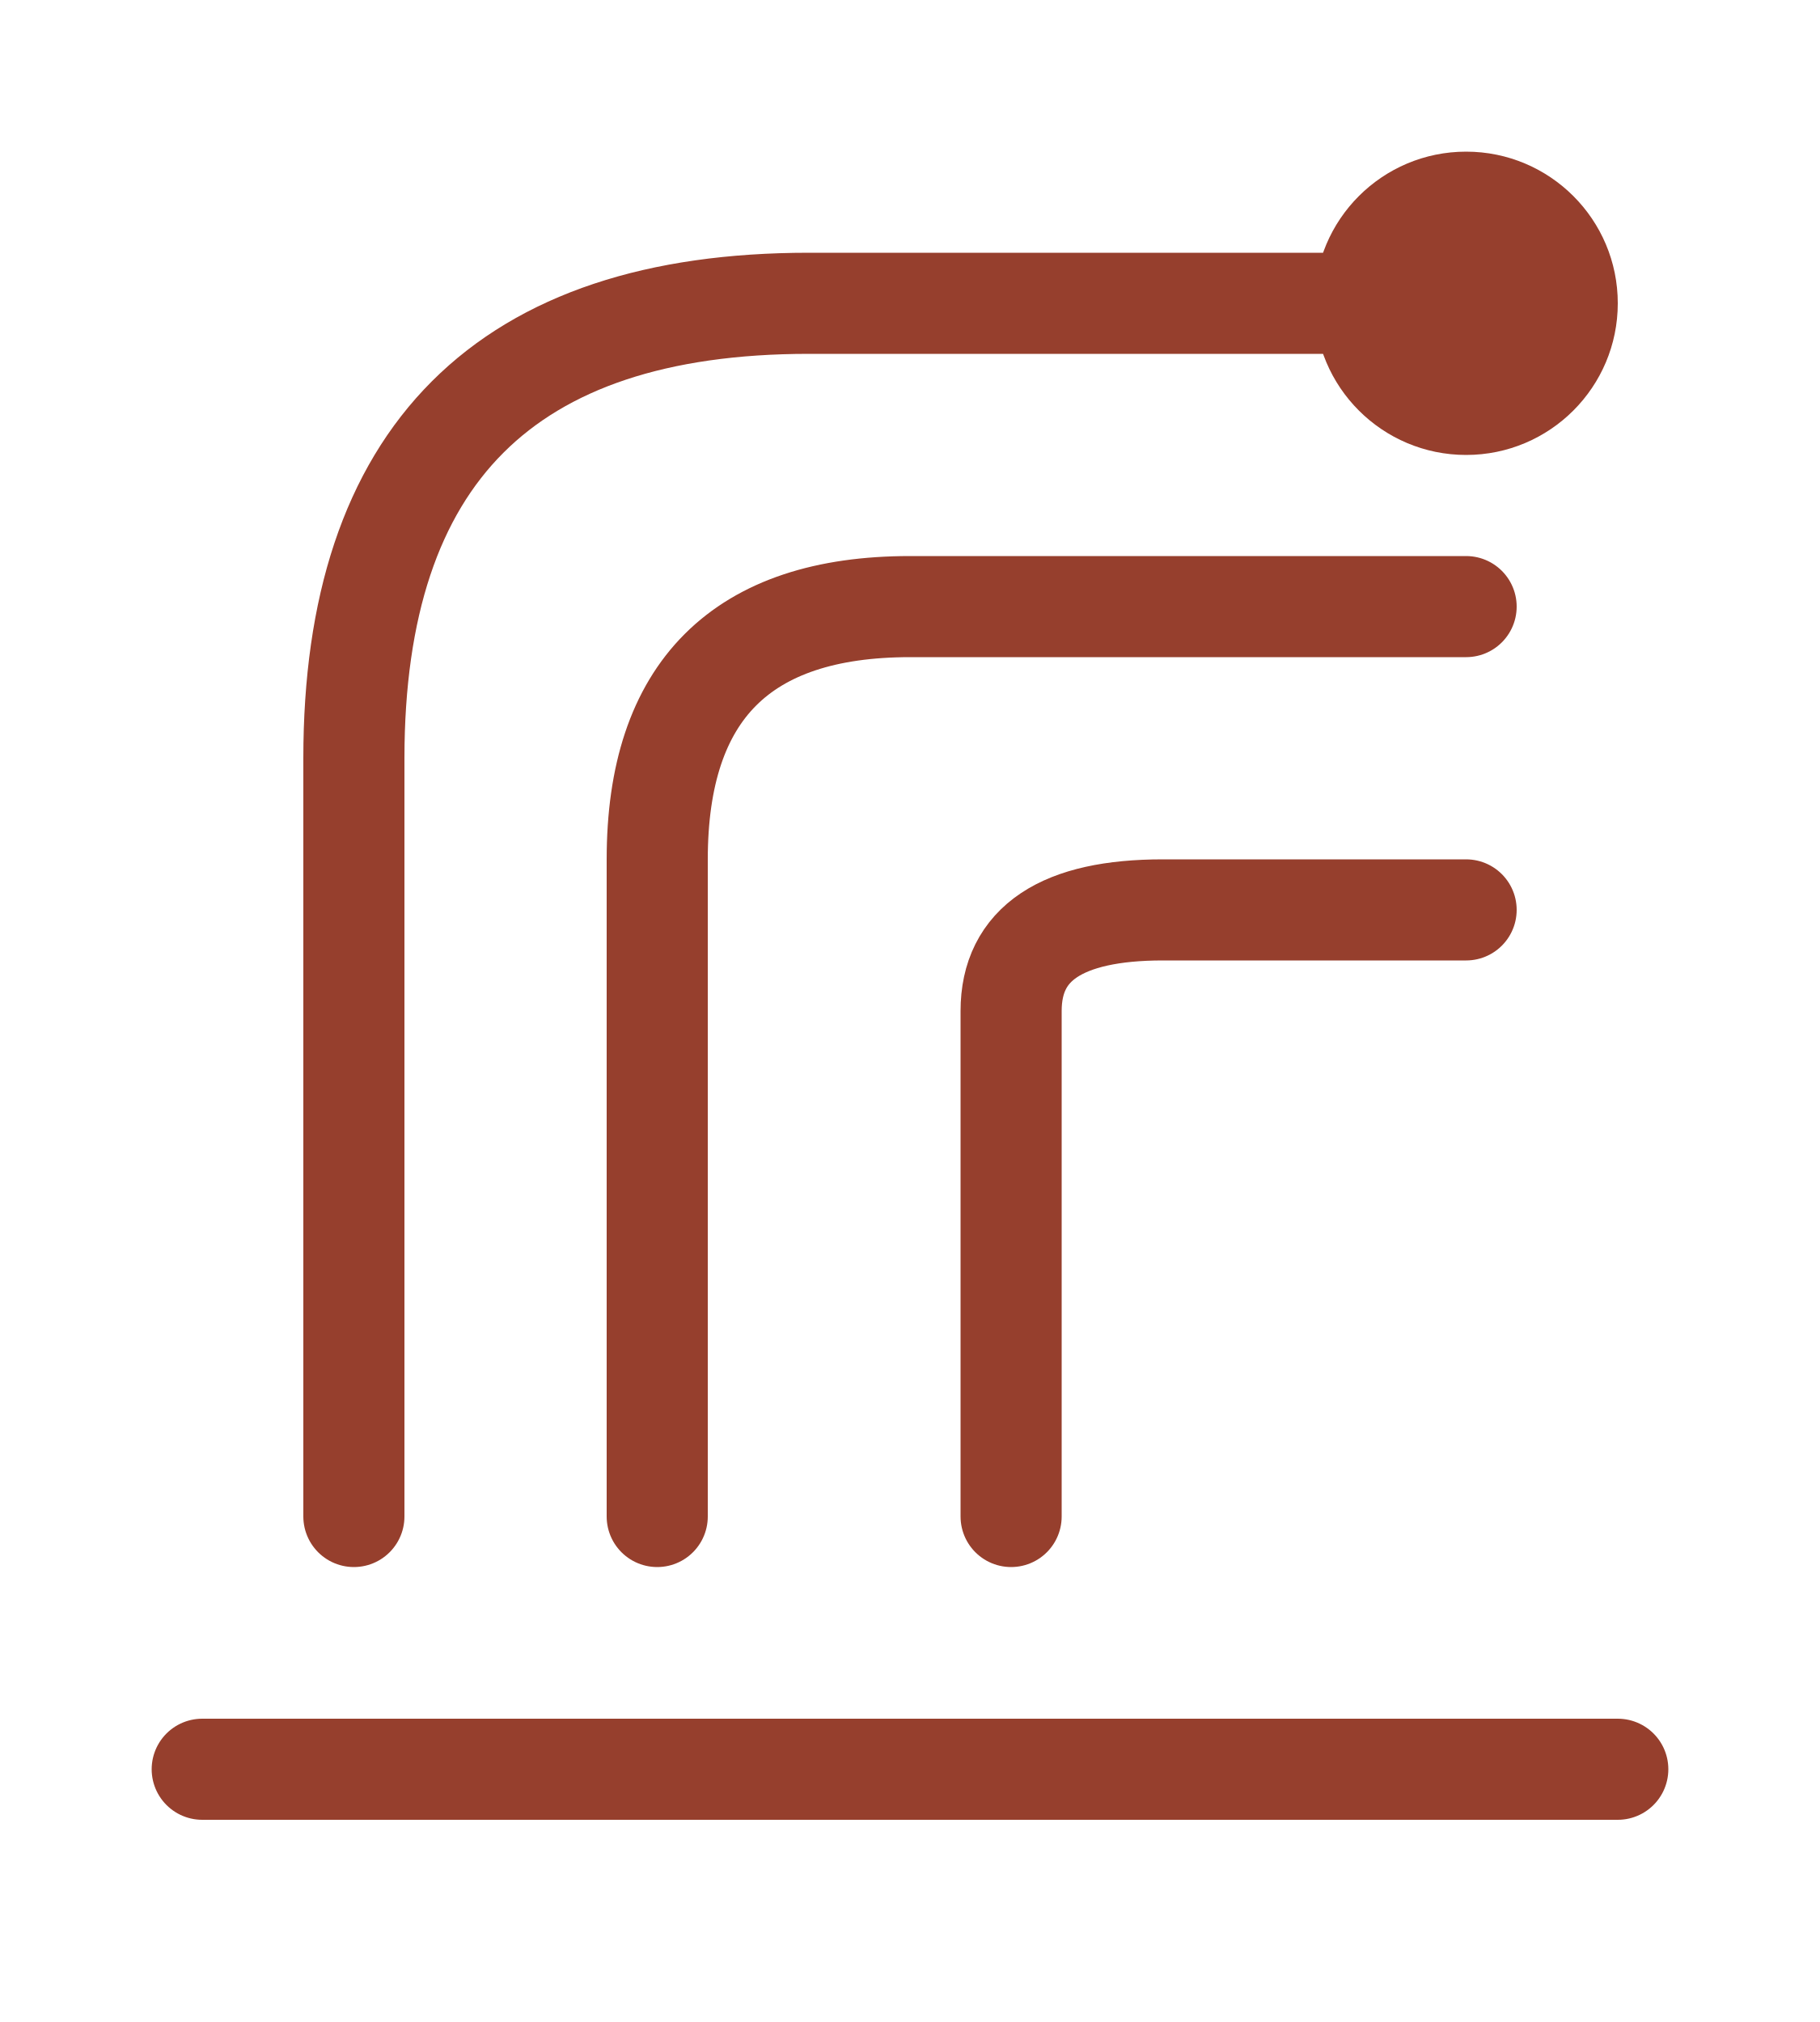
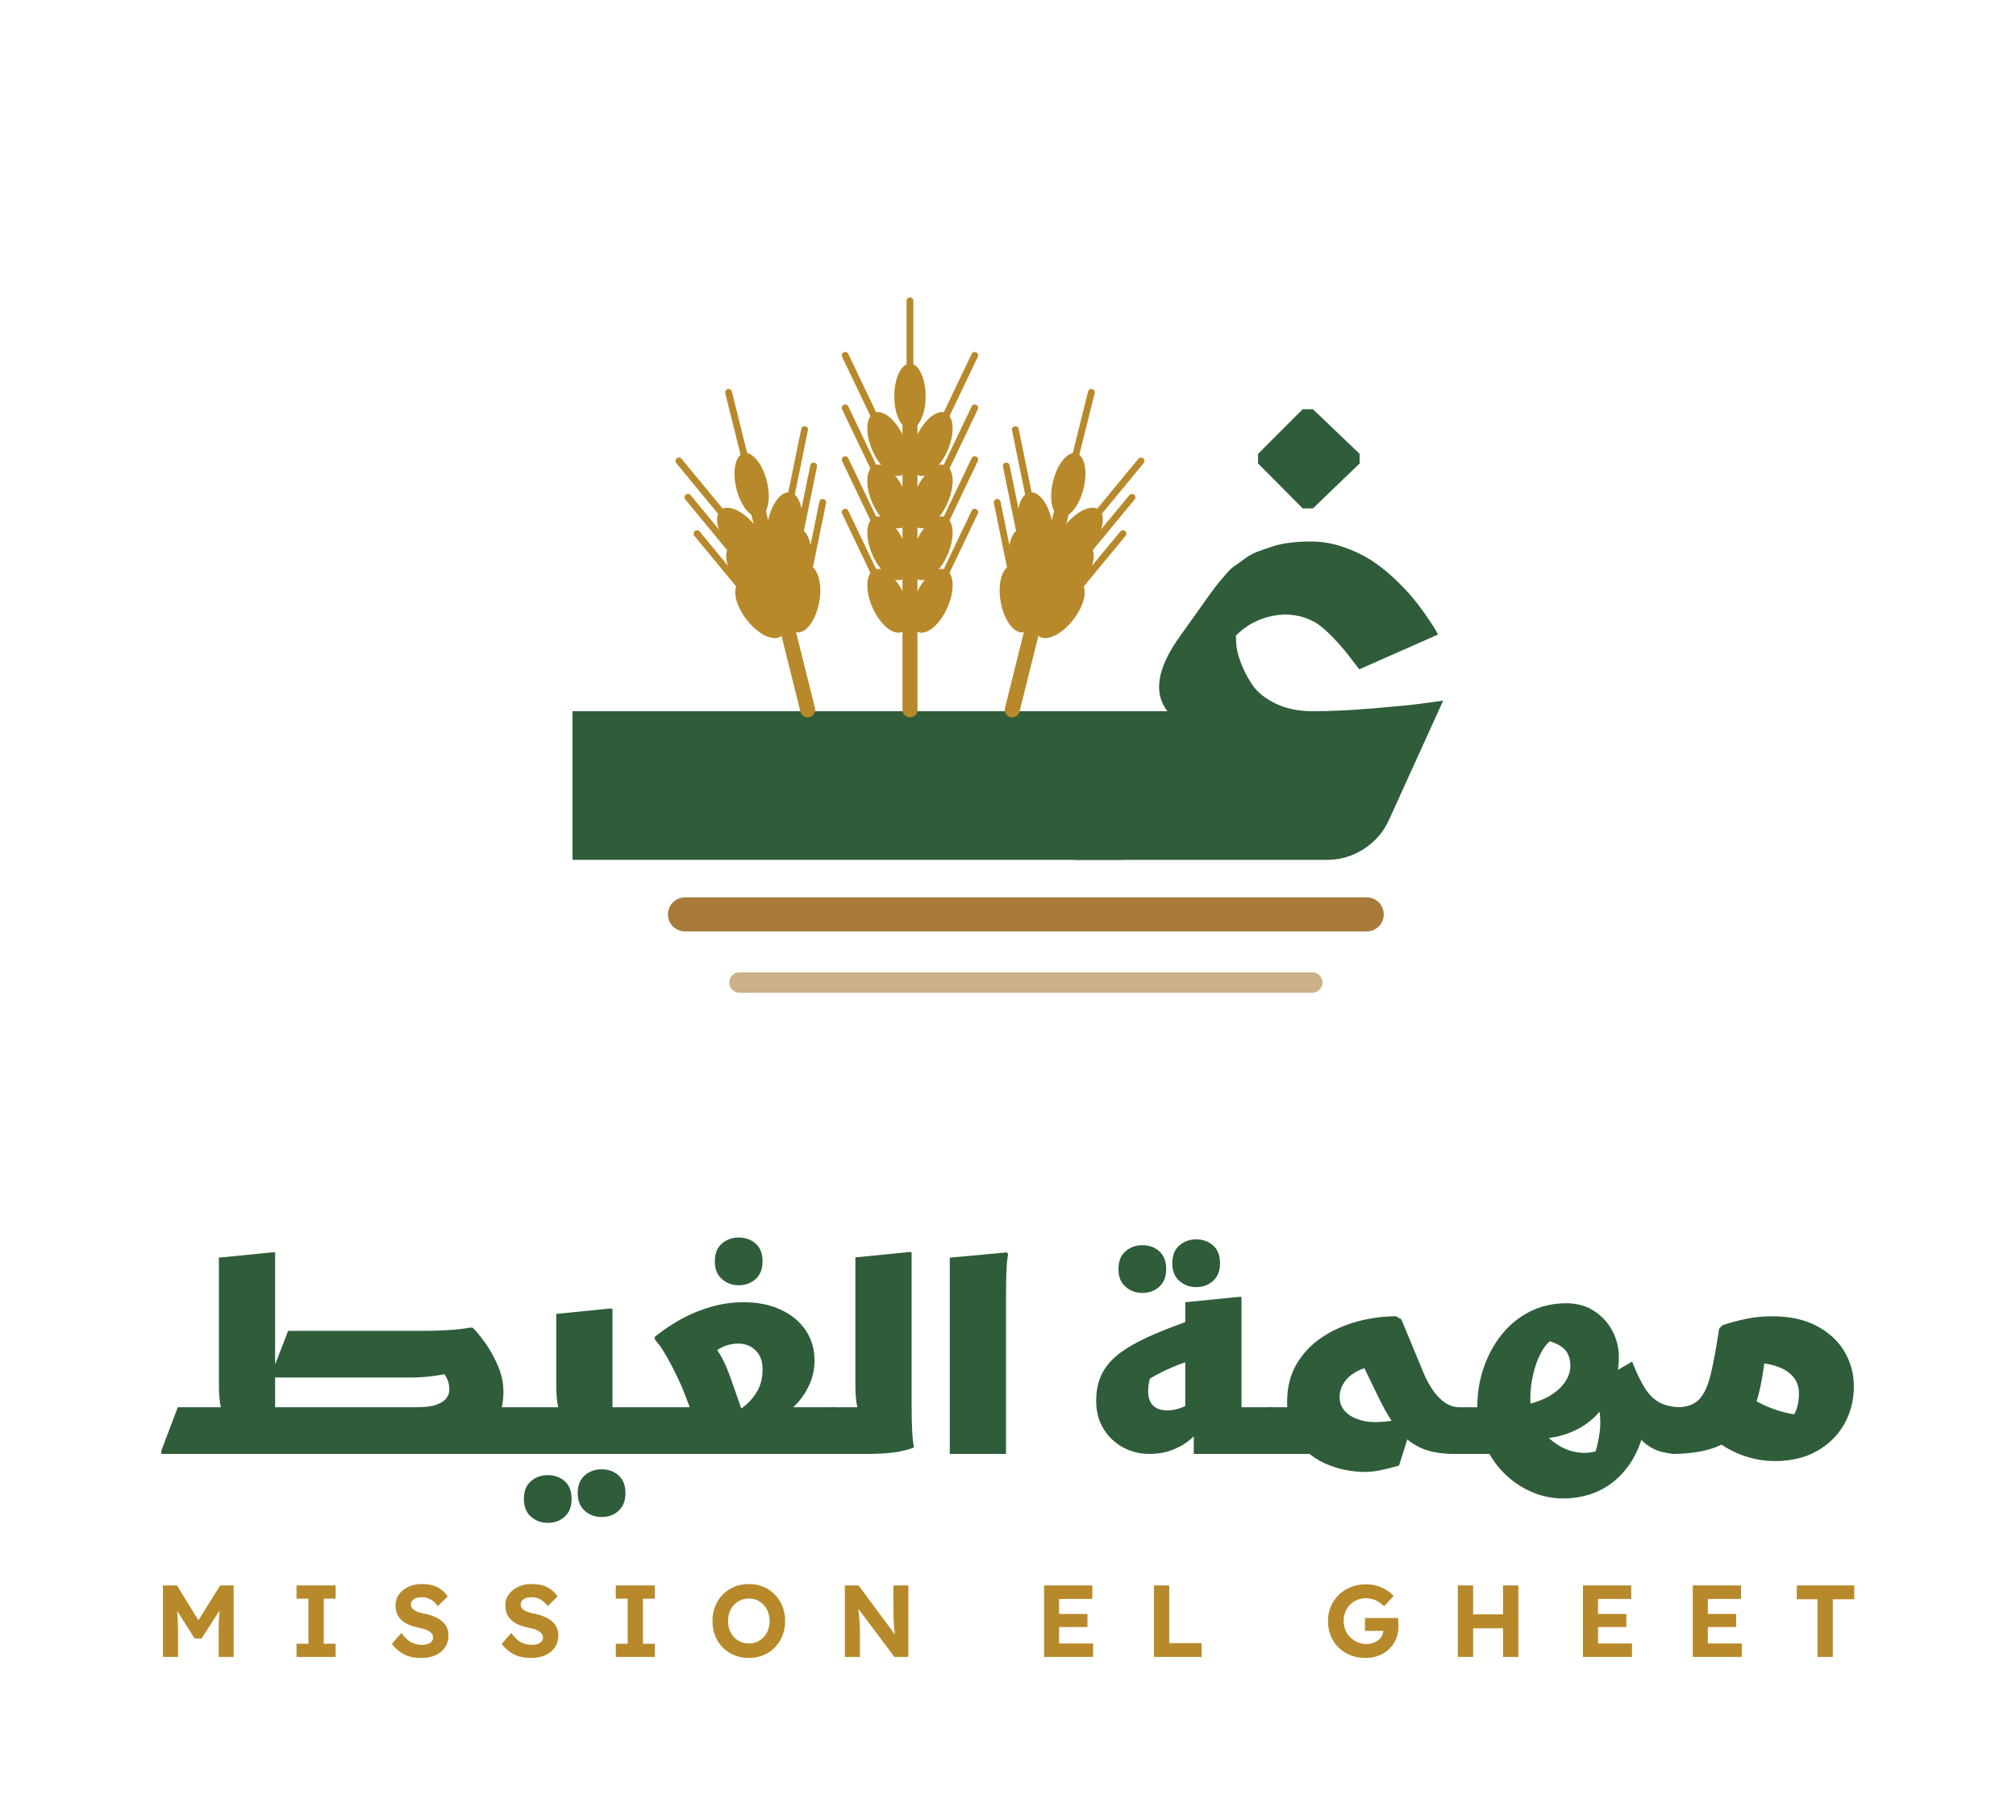
- <svg xmlns="http://www.w3.org/2000/svg" viewBox="0 0 36 40" width="360" height="400" fill="none" stroke="#963F2D" stroke-width="2" stroke-linecap="round" stroke-linejoin="round">
-   <path d="M4 35h28M7 30V15q0-9 9-9h13M13 30V17q0-5 5-5h11M20 30V20q0-2 3-2h6" />
-   <circle cx="29" cy="6" r="3" fill="#963F2D" stroke="none" />
+ <svg xmlns="http://www.w3.org/2000/svg" viewBox="0 0 750 677" width="750" height="677" role="img" aria-label="مهمة الغيط — Mission El Gheet">
+   <g transform="translate(195.00 60) scale(3)">
+     <g transform="translate(60 60) scale(0.8454) translate(-57.38 -60.50)">
+       <path transform="translate(-3.00 92.00)" d="M -3.5 0 L 77.199 0 L 77.199 -21.801 L -3.5 -21.801 Z M -3.5 0 " fill="#2F5D3A" />
+       <path transform="translate(70.66 92.00)" d="M 29.949 -51.551 L 31.449 -51.551 L 38.301 -58.148 L 38.301 -59.551 L 31.449 -66.102 L 29.949 -66.102 L 23.398 -59.551 L 23.398 -58.148 Z M 33.551 0 C 35.484 0 37.273 -0.535 38.926 -1.602 C 40.574 -2.668 41.801 -4.082 42.602 -5.852 L 50.551 -23.352 C 49.785 -23.25 48.742 -23.109 47.426 -22.926 C 46.109 -22.742 43.758 -22.508 40.375 -22.227 C 36.992 -21.941 34.016 -21.801 31.449 -21.801 C 29.316 -21.801 27.477 -22.184 25.926 -22.949 C 24.375 -23.715 23.242 -24.641 22.523 -25.727 C 21.809 -26.809 21.25 -27.891 20.852 -28.977 C 20.449 -30.059 20.234 -30.984 20.199 -31.75 L 20.148 -32.898 C 21.715 -34.465 23.574 -35.441 25.727 -35.824 C 27.875 -36.207 29.883 -35.883 31.75 -34.852 C 32.551 -34.383 33.492 -33.574 34.574 -32.426 C 35.66 -31.273 36.535 -30.234 37.199 -29.301 L 38.25 -27.949 L 49.801 -33.051 C 49.699 -33.25 49.559 -33.508 49.375 -33.824 C 49.191 -34.141 48.773 -34.773 48.125 -35.727 C 47.477 -36.676 46.793 -37.582 46.074 -38.449 C 45.359 -39.316 44.441 -40.273 43.324 -41.324 C 42.207 -42.375 41.059 -43.273 39.875 -44.023 C 38.691 -44.773 37.332 -45.41 35.801 -45.926 C 34.266 -46.441 32.715 -46.699 31.148 -46.699 C 30.082 -46.699 29.066 -46.641 28.102 -46.523 C 27.133 -46.41 26.25 -46.215 25.449 -45.949 C 24.648 -45.684 23.934 -45.434 23.301 -45.199 C 22.668 -44.965 22.051 -44.625 21.449 -44.176 C 20.852 -43.727 20.359 -43.375 19.977 -43.125 C 19.59 -42.875 19.176 -42.484 18.727 -41.949 C 18.273 -41.418 17.965 -41.059 17.801 -40.875 C 17.633 -40.691 17.367 -40.352 17 -39.852 C 16.633 -39.352 16.434 -39.082 16.398 -39.051 L 11.949 -32.801 C 8.617 -28.168 8 -24.5 10.102 -21.801 L -3.5 -21.801 L -3.5 0 Z M 33.551 0 " fill="#2F5D3A" />
+       <g fill="#B8892A">
+         <g transform="rotate(-14 28 70)">
+           <path d="M28 70 V36" stroke="#B8892A" stroke-width="2.2" stroke-linecap="round" />
+           <ellipse cx="24.8" cy="54.0" rx="2.5" ry="5" transform="rotate(-24 24.8 54.0)" />
+           <path d="M22.8 50.0 L18.5 41.0" stroke="#B8892A" stroke-width="1" stroke-linecap="round" />
+           <ellipse cx="31.2" cy="54.0" rx="2.5" ry="5" transform="rotate(24 31.2 54.0)" />
+           <path d="M33.2 50.0 L37.5 41.0" stroke="#B8892A" stroke-width="1" stroke-linecap="round" />
+           <ellipse cx="24.8" cy="48.5" rx="2.5" ry="5" transform="rotate(-24 24.8 48.5)" />
+           <path d="M22.8 44.5 L18.5 35.5" stroke="#B8892A" stroke-width="1" stroke-linecap="round" />
+           <ellipse cx="31.2" cy="48.5" rx="2.5" ry="5" transform="rotate(24 31.2 48.5)" />
+           <path d="M33.2 44.5 L37.5 35.5" stroke="#B8892A" stroke-width="1" stroke-linecap="round" />
+           <ellipse cx="24.8" cy="43.0" rx="2.5" ry="5" transform="rotate(-24 24.8 43.0)" />
+           <path d="M22.8 39.0 L18.5 30.0" stroke="#B8892A" stroke-width="1" stroke-linecap="round" />
+           <ellipse cx="31.2" cy="43.0" rx="2.5" ry="5" transform="rotate(24 31.2 43.0)" />
+           <path d="M33.2 39.0 L37.5 30.0" stroke="#B8892A" stroke-width="1" stroke-linecap="round" />
+           <ellipse cx="28" cy="36" rx="2.3" ry="4.8" />
+           <path d="M28 32 V22" stroke="#B8892A" stroke-width="1" stroke-linecap="round" />
+         </g>
+         <g transform="rotate(0 43 70)">
+           <path d="M43 70 V24" stroke="#B8892A" stroke-width="2.2" stroke-linecap="round" />
+           <ellipse cx="39.8" cy="54.0" rx="2.5" ry="5" transform="rotate(-24 39.8 54.0)" />
+           <path d="M37.8 50.0 L33.5 41.0" stroke="#B8892A" stroke-width="1" stroke-linecap="round" />
+           <ellipse cx="46.2" cy="54.0" rx="2.5" ry="5" transform="rotate(24 46.2 54.0)" />
+           <path d="M48.2 50.0 L52.5 41.0" stroke="#B8892A" stroke-width="1" stroke-linecap="round" />
+           <ellipse cx="39.8" cy="46.3" rx="2.5" ry="5" transform="rotate(-24 39.8 46.3)" />
+           <path d="M37.8 42.3 L33.5 33.3" stroke="#B8892A" stroke-width="1" stroke-linecap="round" />
+           <ellipse cx="46.2" cy="46.3" rx="2.5" ry="5" transform="rotate(24 46.2 46.3)" />
+           <path d="M48.2 42.3 L52.5 33.3" stroke="#B8892A" stroke-width="1" stroke-linecap="round" />
+           <ellipse cx="39.8" cy="38.7" rx="2.5" ry="5" transform="rotate(-24 39.8 38.7)" />
+           <path d="M37.8 34.7 L33.5 25.7" stroke="#B8892A" stroke-width="1" stroke-linecap="round" />
+           <ellipse cx="46.2" cy="38.7" rx="2.5" ry="5" transform="rotate(24 46.2 38.7)" />
+           <path d="M48.2 34.7 L52.5 25.7" stroke="#B8892A" stroke-width="1" stroke-linecap="round" />
+           <ellipse cx="39.8" cy="31.0" rx="2.5" ry="5" transform="rotate(-24 39.8 31.0)" />
+           <path d="M37.8 27.0 L33.5 18.0" stroke="#B8892A" stroke-width="1" stroke-linecap="round" />
+           <ellipse cx="46.2" cy="31.0" rx="2.5" ry="5" transform="rotate(24 46.2 31.0)" />
+           <path d="M48.2 27.0 L52.5 18.0" stroke="#B8892A" stroke-width="1" stroke-linecap="round" />
+           <ellipse cx="43" cy="24" rx="2.3" ry="4.8" />
+           <path d="M43 20 V10" stroke="#B8892A" stroke-width="1" stroke-linecap="round" />
+         </g>
+         <g transform="rotate(14 58 70)">
+           <path d="M58 70 V36" stroke="#B8892A" stroke-width="2.2" stroke-linecap="round" />
+           <ellipse cx="54.8" cy="54.0" rx="2.5" ry="5" transform="rotate(-24 54.8 54.0)" />
+           <path d="M52.8 50.0 L48.5 41.0" stroke="#B8892A" stroke-width="1" stroke-linecap="round" />
+           <ellipse cx="61.2" cy="54.0" rx="2.5" ry="5" transform="rotate(24 61.2 54.0)" />
+           <path d="M63.2 50.0 L67.5 41.0" stroke="#B8892A" stroke-width="1" stroke-linecap="round" />
+           <ellipse cx="54.8" cy="48.5" rx="2.5" ry="5" transform="rotate(-24 54.8 48.5)" />
+           <path d="M52.8 44.5 L48.5 35.5" stroke="#B8892A" stroke-width="1" stroke-linecap="round" />
+           <ellipse cx="61.2" cy="48.5" rx="2.5" ry="5" transform="rotate(24 61.2 48.5)" />
+           <path d="M63.2 44.5 L67.5 35.5" stroke="#B8892A" stroke-width="1" stroke-linecap="round" />
+           <ellipse cx="54.8" cy="43.0" rx="2.5" ry="5" transform="rotate(-24 54.8 43.0)" />
+           <path d="M52.8 39.0 L48.5 30.0" stroke="#B8892A" stroke-width="1" stroke-linecap="round" />
+           <ellipse cx="61.2" cy="43.0" rx="2.5" ry="5" transform="rotate(24 61.2 43.0)" />
+           <path d="M63.2 39.0 L67.5 30.0" stroke="#B8892A" stroke-width="1" stroke-linecap="round" />
+           <ellipse cx="58" cy="36" rx="2.3" ry="4.8" />
+           <path d="M58 32 V22" stroke="#B8892A" stroke-width="1" stroke-linecap="round" />
+         </g>
+       </g>
+       <path d="M10 100 H110" stroke="#A87B3A" stroke-width="5" stroke-linecap="round" fill="none" />
+       <path d="M18 110 H102" stroke="#A87B3A" stroke-width="3" stroke-linecap="round" fill="none" opacity=".6" />
+     </g>
+   </g>
+   <g transform="translate(375.00 460) scale(0.4933)">
+     <path transform="translate(-638.50 164.00)" d="M 193.199 0 L 193.199 -35.199 L 277.801 -35.199 L 277.801 -4 L 273.801 0 Z M 82 -35.199 L 192.398 -35.199 C 199.066 -35.199 204.168 -35.867 207.699 -37.199 C 211.234 -38.535 213.699 -40.199 215.102 -42.199 C 216.5 -44.199 217.199 -46.266 217.199 -48.398 C 217.199 -51.867 216.5 -54.867 215.102 -57.398 C 213.699 -59.934 212.465 -61.867 211.398 -63.199 L 228 -63.199 C 221.734 -61.734 216.332 -60.602 211.801 -59.801 C 207.266 -59 203.168 -58.434 199.5 -58.102 C 195.832 -57.766 192.133 -57.602 188.398 -57.602 L 82 -57.602 L 95.602 -92.801 L 197.199 -92.801 C 204 -92.801 210.566 -93 216.898 -93.398 C 223.234 -93.801 228.398 -94.398 232.398 -95.199 L 234.801 -95.199 C 238.266 -91.734 241.766 -87.398 245.301 -82.199 C 248.832 -77 251.832 -71.367 254.301 -65.301 C 256.766 -59.234 258 -53.066 258 -46.801 C 258 -40.801 257.066 -35 255.199 -29.398 C 253.332 -23.801 250.234 -18.801 245.898 -14.398 C 241.566 -10 235.668 -6.5 228.199 -3.898 C 220.734 -1.301 211.465 0 200.398 0 L 82 0 Z M 0 0 L 0 -2.398 L 12.398 -35.199 L 62.199 -35.199 L 48.398 -29.398 C 46.398 -30.867 45.066 -33.602 44.398 -37.602 C 43.734 -41.602 43.398 -46.668 43.398 -52.801 L 43.398 -148 L 83.398 -152 L 85.801 -152 L 85.801 -18 L 68.602 -35.199 L 110.602 -35.199 L 110.602 -4 L 106.602 0 Z M 0 0 " fill="#2F5D3A" />
+     <path transform="translate(-360.70 164.00)" d="M 0 -35.199 L 38.801 -35.199 L 25 -29.398 C 23 -30.867 21.668 -33.602 21 -37.602 C 20.332 -41.602 20 -46.668 20 -52.801 L 20 -105.602 L 60 -109.602 L 62.398 -109.602 L 62.398 -18 L 45.199 -35.199 L 86.398 -35.199 L 86.398 -4 L 82.398 0 L -4 0 L -4 -31.199 Z M 36.199 29.5 C 36.199 23.699 37.965 19.266 41.5 16.199 C 45.035 13.133 49.301 11.602 54.301 11.602 C 59.301 11.602 63.535 13.133 67 16.199 C 70.465 19.266 72.199 23.699 72.199 29.5 C 72.199 35.301 70.477 39.766 67.035 42.898 C 63.59 46.035 59.312 47.602 54.199 47.602 C 49.266 47.602 45.035 46.035 41.5 42.898 C 37.965 39.766 36.199 35.301 36.199 29.5 Z M -4.398 33.898 C -4.398 28.102 -2.633 23.668 0.898 20.602 C 4.434 17.535 8.699 16 13.699 16 C 18.699 16 22.934 17.535 26.398 20.602 C 29.867 23.668 31.602 28.102 31.602 33.898 C 31.602 39.699 29.879 44.168 26.434 47.301 C 22.988 50.434 18.711 52 13.602 52 C 8.668 52 4.434 50.434 0.898 47.301 C -2.633 44.168 -4.398 39.699 -4.398 33.898 Z M -4.398 33.898 " fill="#2F5D3A" />
+     <path transform="translate(-274.30 164.00)" d="M 0 -35.199 L 52 -35.199 L 43 -12.602 L 30 -46.398 C 29.066 -48.934 27.734 -52.035 26 -55.699 C 24.266 -59.367 22.367 -63.199 20.301 -67.199 C 18.234 -71.199 16.168 -74.832 14.102 -78.102 C 12.035 -81.367 10.133 -83.867 8.398 -85.602 L 7.602 -88 C 13.734 -93.066 20.434 -97.602 27.699 -101.602 C 34.965 -105.602 42.602 -108.734 50.602 -111 C 58.602 -113.266 66.668 -114.398 74.801 -114.398 C 85.602 -114.398 95.035 -112.5 103.102 -108.699 C 111.168 -104.898 117.398 -99.699 121.801 -93.102 C 126.199 -86.5 128.398 -78.934 128.398 -70.398 C 128.398 -64.535 127.301 -58.934 125.102 -53.602 C 122.898 -48.266 119.965 -43.5 116.301 -39.301 C 112.633 -35.102 108.535 -31.668 104 -29 L 95.398 -35.199 L 144 -35.199 L 144 -4 L 140 0 L -4 0 L -4 -31.199 Z M 78 -20 L 62.199 -26.801 C 66.602 -29.465 70.867 -32.398 75 -35.602 C 79.133 -38.801 82.535 -42.699 85.199 -47.301 C 87.867 -51.898 89.199 -57.465 89.199 -64 C 89.199 -70 87.434 -74.699 83.898 -78.102 C 80.367 -81.5 76.066 -83.199 71 -83.199 C 66.066 -83.199 61.5 -82.035 57.301 -79.699 C 53.102 -77.367 49.867 -75.266 47.602 -73.398 L 48.602 -85.398 C 51.934 -82.199 54.633 -78.965 56.699 -75.699 C 58.766 -72.434 60.734 -68.465 62.602 -63.801 C 64.465 -59.133 66.668 -53.066 69.199 -45.602 Z M 71.199 -127.199 C 66.266 -127.199 62.035 -128.766 58.5 -131.898 C 54.965 -135.035 53.199 -139.465 53.199 -145.199 C 53.199 -151.066 54.965 -155.535 58.5 -158.602 C 62.035 -161.668 66.266 -163.199 71.199 -163.199 C 76.266 -163.199 80.535 -161.668 84 -158.602 C 87.465 -155.535 89.199 -151.066 89.199 -145.199 C 89.199 -139.465 87.465 -135.035 84 -131.898 C 80.535 -128.766 76.266 -127.199 71.199 -127.199 Z M 71.199 -127.199 " fill="#2F5D3A" />
+     <path transform="translate(-134.30 164.00)" d="M -4 0 L -4 -31.199 L 0 -35.199 L 38 -35.199 L 24.199 -29.398 C 22.199 -30.867 20.867 -33.602 20.199 -37.602 C 19.535 -41.602 19.199 -46.668 19.199 -52.801 L 19.199 -148.199 L 59.199 -152.199 L 61.602 -152.199 L 61.602 -38.398 C 61.602 -35.734 61.633 -32.332 61.699 -28.199 C 61.766 -24.066 61.898 -20 62.102 -16 C 62.301 -12 62.668 -8.801 63.199 -6.398 L 63.199 -4.801 C 59.199 -3.199 54.434 -2 48.898 -1.199 C 43.367 -0.398 36.398 0 28 0 Z M -4 0 " fill="#2F5D3A" />
+     <path transform="translate(-58.30 164.00)" d="M 14.398 -148 L 57.602 -152 L 58.398 -150.398 C 57.867 -148 57.5 -145 57.301 -141.398 C 57.102 -137.801 56.965 -134.133 56.898 -130.398 C 56.832 -126.668 56.801 -123.465 56.801 -120.801 L 56.801 0 L 14.398 0 Z M 14.398 -148 " fill="#2F5D3A" />
+     <path transform="translate(58.50 164.00)" d="M 88 -45 C 82.801 -40.465 78.102 -37.301 73.898 -35.5 C 69.699 -33.699 65.602 -32.801 61.602 -32.801 C 57.066 -32.801 53.535 -34 51 -36.398 C 48.465 -38.801 47.199 -42.398 47.199 -47.199 C 47.199 -50.668 47.699 -54.102 48.699 -57.5 C 49.699 -60.898 51.133 -63.801 53 -66.199 L 38.199 -49.602 C 43.133 -53.465 48.266 -56.832 53.602 -59.699 C 58.934 -62.566 64.301 -65.035 69.699 -67.102 C 75.102 -69.168 80.266 -71 85.199 -72.602 L 95 -106.199 C 81.668 -101.801 70.102 -97.668 60.301 -93.801 C 50.5 -89.934 42.234 -86.102 35.5 -82.301 C 28.766 -78.5 23.398 -74.5 19.398 -70.301 C 15.398 -66.102 12.5 -61.535 10.699 -56.602 C 8.898 -51.668 8 -46.133 8 -40 C 8 -31.867 9.867 -24.801 13.602 -18.801 C 17.332 -12.801 22.234 -8.168 28.301 -4.898 C 34.367 -1.633 40.934 0 48 0 C 54.801 0 60.801 -1.066 66 -3.199 C 71.199 -5.332 75.5 -7.867 78.898 -10.801 C 82.301 -13.734 84.668 -16.398 86 -18.801 Z M 137.602 0 L 141.602 -4 L 141.602 -35.199 L 100.398 -35.199 L 117.602 -18 L 117.602 -118.398 L 115.199 -118.398 L 75.199 -114.398 L 75.199 -19 L 81.602 -29.602 L 81.602 0 Z M 83.398 -125.801 C 78.465 -125.801 74.234 -127.367 70.699 -130.5 C 67.168 -133.633 65.398 -138.066 65.398 -143.801 C 65.398 -149.668 67.168 -154.133 70.699 -157.199 C 74.234 -160.266 78.465 -161.801 83.398 -161.801 C 88.465 -161.801 92.734 -160.266 96.199 -157.199 C 99.668 -154.133 101.398 -149.668 101.398 -143.801 C 101.398 -138.066 99.668 -133.633 96.199 -130.5 C 92.734 -127.367 88.465 -125.801 83.398 -125.801 Z M 42.801 -121.398 C 37.867 -121.398 33.633 -122.965 30.102 -126.102 C 26.566 -129.234 24.801 -133.668 24.801 -139.398 C 24.801 -145.266 26.566 -149.734 30.102 -152.801 C 33.633 -155.867 37.867 -157.398 42.801 -157.398 C 47.867 -157.398 52.133 -155.867 55.602 -152.801 C 59.066 -149.734 60.801 -145.266 60.801 -139.398 C 60.801 -133.668 59.066 -129.234 55.602 -126.102 C 52.133 -122.965 47.867 -121.398 42.801 -121.398 Z M 42.801 -121.398 " fill="#2F5D3A" />
+     <path transform="translate(196.09 164.00)" d="M 34.602 -35.199 L 42.801 0 L -4 0 L -4 -31.199 L 0 -35.199 Z M 140.199 0 C 130.602 0 122.535 -1.398 116 -4.199 C 109.465 -7 103.801 -11.301 99 -17.102 C 94.199 -22.898 89.465 -30.398 84.801 -39.602 L 70.398 -69.398 L 82.801 -66.398 C 79.465 -66.398 76.102 -65.832 72.699 -64.699 C 69.301 -63.566 66.168 -61.965 63.301 -59.898 C 60.434 -57.832 58.168 -55.332 56.5 -52.398 C 54.832 -49.465 54 -46.266 54 -42.801 C 54 -38.801 55.234 -35.398 57.699 -32.602 C 60.168 -29.801 63.434 -27.668 67.5 -26.199 C 71.566 -24.734 75.867 -24 80.398 -24 C 85.066 -24 89.566 -24.367 93.898 -25.102 C 98.234 -25.832 101.668 -26.602 104.199 -27.398 L 109.602 -25.199 L 98.801 8.801 C 94.266 10.133 89.766 11.266 85.301 12.199 C 80.832 13.133 76.668 13.602 72.801 13.602 C 68.398 13.602 63.602 13.102 58.398 12.102 C 53.199 11.102 48 9.434 42.801 7.102 C 37.602 4.766 32.867 1.602 28.602 -2.398 C 24.332 -6.398 20.898 -11.434 18.301 -17.5 C 15.699 -23.566 14.398 -30.801 14.398 -39.199 C 14.398 -50.133 16.766 -59.633 21.5 -67.699 C 26.234 -75.766 32.566 -82.465 40.5 -87.801 C 48.434 -93.133 57.266 -97.133 67 -99.801 C 76.734 -102.465 86.602 -103.801 96.602 -103.801 L 100.602 -101.398 L 117 -61.801 C 120.465 -53.398 124.535 -46.867 129.199 -42.199 C 133.867 -37.535 138.867 -35.199 144.199 -35.199 L 144.199 -4 Z M 140.199 0 " fill="#2F5D3A" />
+     <path transform="translate(340.30 164.00)" d="M 168 -35.199 L 168 -4.602 L 164 0 C 161.066 0 157.5 -0.465 153.301 -1.398 C 149.102 -2.332 145 -4.301 141 -7.301 C 137 -10.301 133.602 -14.801 130.801 -20.801 L 139.801 -19.398 C 137.133 -7.668 132.832 2.133 126.898 10 C 120.965 17.867 113.867 23.766 105.602 27.699 C 97.332 31.633 88.133 33.602 78 33.602 C 69.867 33.602 61.934 31.898 54.199 28.5 C 46.465 25.102 39.566 20.332 33.5 14.199 C 27.434 8.066 22.602 0.801 19 -7.602 C 15.398 -16 13.602 -25.199 13.602 -35.199 C 13.602 -45.602 15.199 -55.5 18.398 -64.898 C 21.602 -74.301 26.133 -82.668 32 -90 C 37.867 -97.332 44.934 -103.102 53.199 -107.301 C 61.465 -111.5 70.668 -113.602 80.801 -113.602 C 88.934 -113.602 95.965 -111.633 101.898 -107.699 C 107.832 -103.766 112.398 -98.734 115.602 -92.602 C 118.801 -86.465 120.398 -79.934 120.398 -73 C 120.398 -67.266 119.602 -61.465 118 -55.602 C 116.398 -49.734 114 -44.133 110.801 -38.801 C 107.602 -33.465 103.5 -28.766 98.5 -24.699 C 93.5 -20.633 87.566 -17.398 80.699 -15 C 73.832 -12.602 66 -11.398 57.199 -11.398 L 32.602 0 L -4 0 L -4 -30.602 L 0 -35.199 L 30.801 -35.199 C 39.332 -35.199 46.867 -36.066 53.398 -37.801 C 59.934 -39.535 65.465 -41.898 70 -44.898 C 74.535 -47.898 77.965 -51.266 80.301 -55 C 82.633 -58.734 83.801 -62.535 83.801 -66.398 C 83.801 -73.066 81.5 -77.934 76.898 -81 C 72.301 -84.066 66.266 -86.066 58.801 -87 L 72.602 -87.801 C 68.332 -85.668 64.801 -82.035 62 -76.898 C 59.199 -71.766 57.102 -66.066 55.699 -59.801 C 54.301 -53.535 53.602 -47.602 53.602 -42 C 53.602 -34.934 55.535 -28.266 59.398 -22 C 63.266 -15.734 68.301 -10.633 74.5 -6.699 C 80.699 -2.766 87.398 -0.801 94.602 -0.801 C 99.668 -0.801 104.535 -2 109.199 -4.398 C 113.867 -6.801 118.398 -10.133 122.801 -14.398 L 91.602 18 C 97.867 10.133 101.898 2.5 103.699 -4.898 C 105.5 -12.301 106.398 -18.332 106.398 -23 C 106.398 -28.066 105.934 -32.602 105 -36.602 C 104.066 -40.602 102.332 -45.668 99.801 -51.801 L 130.398 -69.602 C 133.602 -61.332 136.801 -54.668 140 -49.602 C 143.199 -44.535 147 -40.867 151.398 -38.602 C 155.801 -36.332 161.332 -35.199 168 -35.199 Z M 168 -35.199 " fill="#2F5D3A" />
+     <path transform="translate(504.30 164.00)" d="M 72 -103.801 C 85.199 -103.801 96.398 -101.367 105.602 -96.5 C 114.801 -91.633 121.766 -85.199 126.5 -77.199 C 131.234 -69.199 133.602 -60.465 133.602 -51 C 133.602 -40.465 131.168 -30.934 126.301 -22.398 C 121.434 -13.867 114.566 -7.102 105.699 -2.102 C 96.832 2.898 86.332 5.398 74.199 5.398 C 66.465 5.398 58.898 4.168 51.5 1.699 C 44.102 -0.766 37.234 -4.332 30.898 -9 C 24.566 -13.668 19.066 -19.398 14.398 -26.199 L 46.199 -50.199 C 49.668 -46.465 54.133 -43.066 59.602 -40 C 65.066 -36.934 70.801 -34.465 76.801 -32.602 C 82.801 -30.734 88.332 -29.668 93.398 -29.398 C 96.066 -29.266 97.898 -29.199 98.898 -29.199 C 99.898 -29.199 100.734 -29.199 101.398 -29.199 L 81.602 -18 C 84.133 -21.867 86.535 -25.934 88.801 -30.199 C 91.066 -34.465 92.199 -39.535 92.199 -45.398 C 92.199 -50.867 90.602 -55.301 87.398 -58.699 C 84.199 -62.102 79.965 -64.633 74.699 -66.301 C 69.434 -67.965 63.734 -68.801 57.602 -68.801 L 66.801 -75.199 C 65.602 -62.801 63.699 -51.898 61.102 -42.5 C 58.5 -33.102 54.602 -25.266 49.398 -19 C 44.199 -12.734 37.301 -8 28.699 -4.801 C 20.102 -1.602 9.199 0 -4 0 L -4 -31.199 L 0 -35.199 C 7.602 -35.199 13.266 -37.199 17 -41.199 C 20.734 -45.199 23.633 -51.535 25.699 -60.199 C 27.766 -68.867 29.867 -80.266 32 -94.398 L 34.398 -97 C 39.867 -98.867 45.766 -100.465 52.102 -101.801 C 58.434 -103.133 65.066 -103.801 72 -103.801 Z M 72 -103.801 " fill="#2F5D3A" />
+     <g transform="translate(-638.50 261.28) scale(1.9261) translate(-3 -11)">
+       <path transform="translate(0.00 40.00)" d="M 3.625 0 L 3.625 -28 L 9.121 -28 L 19.293 -11.453 L 15.734 -11.492 L 26.027 -28 L 31.309 -28 L 31.309 0 L 25.441 0 L 25.441 -9.48 C 25.441 -11.914 25.5 -14.105 25.621 -16.055 C 25.738 -18 25.945 -19.922 26.238 -21.812 L 26.934 -19.934 L 18.734 -7.238 L 16.039 -7.238 L 8.039 -19.828 L 8.695 -21.812 C 9.004 -20.027 9.219 -18.184 9.34 -16.285 C 9.461 -14.391 9.52 -12.121 9.52 -9.48 L 9.52 0 Z M 3.625 0 " fill="#B8892A" />
+       <path transform="translate(53.00 40.00)" d="M 2.934 0 L 2.934 -5.172 L 7.586 -5.172 L 7.586 -22.828 L 2.934 -22.828 L 2.934 -28 L 18.238 -28 L 18.238 -22.828 L 13.586 -22.828 L 13.586 -5.172 L 18.238 -5.172 L 18.238 0 Z M 2.934 0 " fill="#B8892A" />
+       <path transform="translate(92.00 40.00)" d="M 12.719 0.398 C 10.105 0.398 7.875 -0.074 6.02 -1.027 C 4.168 -1.977 2.578 -3.352 1.254 -5.148 L 5.012 -9.398 C 6.32 -7.586 7.617 -6.355 8.906 -5.707 C 10.195 -5.059 11.586 -4.734 13.078 -4.734 C 13.898 -4.734 14.637 -4.848 15.293 -5.078 C 15.949 -5.312 16.473 -5.641 16.852 -6.066 C 17.234 -6.492 17.426 -6.996 17.426 -7.574 C 17.426 -8 17.332 -8.391 17.148 -8.746 C 16.961 -9.102 16.695 -9.418 16.352 -9.691 C 16.012 -9.969 15.602 -10.223 15.125 -10.453 C 14.652 -10.684 14.117 -10.883 13.52 -11.047 C 12.926 -11.211 12.289 -11.355 11.613 -11.48 C 10.102 -11.793 8.793 -12.199 7.68 -12.707 C 6.57 -13.215 5.641 -13.832 4.895 -14.559 C 4.148 -15.289 3.59 -16.121 3.227 -17.059 C 2.863 -17.996 2.68 -19.059 2.68 -20.238 C 2.68 -21.883 3.148 -23.328 4.078 -24.574 C 5.012 -25.816 6.254 -26.793 7.809 -27.5 C 9.359 -28.207 11.059 -28.559 12.906 -28.559 C 15.441 -28.559 17.531 -28.133 19.18 -27.273 C 20.828 -26.414 22.137 -25.215 23.105 -23.668 L 19.266 -19.922 C 18.449 -21.066 17.504 -21.934 16.434 -22.52 C 15.363 -23.105 14.219 -23.398 13 -23.398 C 12.137 -23.398 11.383 -23.285 10.734 -23.055 C 10.086 -22.82 9.586 -22.492 9.234 -22.059 C 8.883 -21.629 8.707 -21.117 8.707 -20.52 C 8.707 -20.051 8.828 -19.625 9.066 -19.246 C 9.309 -18.867 9.652 -18.539 10.102 -18.262 C 10.551 -17.98 11.094 -17.734 11.734 -17.527 C 12.375 -17.316 13.078 -17.141 13.852 -17 C 15.32 -16.699 16.641 -16.305 17.812 -15.82 C 18.988 -15.336 19.992 -14.746 20.828 -14.055 C 21.664 -13.359 22.305 -12.559 22.754 -11.652 C 23.203 -10.746 23.426 -9.723 23.426 -8.586 C 23.426 -6.711 22.977 -5.102 22.078 -3.762 C 21.184 -2.418 19.93 -1.391 18.32 -0.672 C 16.711 0.043 14.844 0.398 12.719 0.398 Z M 12.719 0.398 " fill="#B8892A" />
+       <path transform="translate(135.00 40.00)" d="M 12.719 0.398 C 10.105 0.398 7.875 -0.074 6.02 -1.027 C 4.168 -1.977 2.578 -3.352 1.254 -5.148 L 5.012 -9.398 C 6.32 -7.586 7.617 -6.355 8.906 -5.707 C 10.195 -5.059 11.586 -4.734 13.078 -4.734 C 13.898 -4.734 14.637 -4.848 15.293 -5.078 C 15.949 -5.312 16.473 -5.641 16.852 -6.066 C 17.234 -6.492 17.426 -6.996 17.426 -7.574 C 17.426 -8 17.332 -8.391 17.148 -8.746 C 16.961 -9.102 16.695 -9.418 16.352 -9.691 C 16.012 -9.969 15.602 -10.223 15.125 -10.453 C 14.652 -10.684 14.117 -10.883 13.52 -11.047 C 12.926 -11.211 12.289 -11.355 11.613 -11.48 C 10.102 -11.793 8.793 -12.199 7.68 -12.707 C 6.57 -13.215 5.641 -13.832 4.895 -14.559 C 4.148 -15.289 3.59 -16.121 3.227 -17.059 C 2.863 -17.996 2.68 -19.059 2.68 -20.238 C 2.68 -21.883 3.148 -23.328 4.078 -24.574 C 5.012 -25.816 6.254 -26.793 7.809 -27.5 C 9.359 -28.207 11.059 -28.559 12.906 -28.559 C 15.441 -28.559 17.531 -28.133 19.18 -27.273 C 20.828 -26.414 22.137 -25.215 23.105 -23.668 L 19.266 -19.922 C 18.449 -21.066 17.504 -21.934 16.434 -22.52 C 15.363 -23.105 14.219 -23.398 13 -23.398 C 12.137 -23.398 11.383 -23.285 10.734 -23.055 C 10.086 -22.82 9.586 -22.492 9.234 -22.059 C 8.883 -21.629 8.707 -21.117 8.707 -20.52 C 8.707 -20.051 8.828 -19.625 9.066 -19.246 C 9.309 -18.867 9.652 -18.539 10.102 -18.262 C 10.551 -17.98 11.094 -17.734 11.734 -17.527 C 12.375 -17.316 13.078 -17.141 13.852 -17 C 15.32 -16.699 16.641 -16.305 17.812 -15.82 C 18.988 -15.336 19.992 -14.746 20.828 -14.055 C 21.664 -13.359 22.305 -12.559 22.754 -11.652 C 23.203 -10.746 23.426 -9.723 23.426 -8.586 C 23.426 -6.711 22.977 -5.102 22.078 -3.762 C 21.184 -2.418 19.93 -1.391 18.32 -0.672 C 16.711 0.043 14.844 0.398 12.719 0.398 Z M 12.719 0.398 " fill="#B8892A" />
+       <path transform="translate(178.00 40.00)" d="M 2.934 0 L 2.934 -5.172 L 7.586 -5.172 L 7.586 -22.828 L 2.934 -22.828 L 2.934 -28 L 18.238 -28 L 18.238 -22.828 L 13.586 -22.828 L 13.586 -5.172 L 18.238 -5.172 L 18.238 0 Z M 2.934 0 " fill="#B8892A" />
+       <path transform="translate(217.00 40.00)" d="M 16.039 0.398 C 13.98 0.398 12.082 0.039 10.344 -0.68 C 8.602 -1.398 7.094 -2.406 5.82 -3.699 C 4.543 -4.992 3.555 -6.523 2.848 -8.285 C 2.141 -10.051 1.785 -11.977 1.785 -14.066 C 1.785 -16.156 2.141 -18.082 2.848 -19.848 C 3.555 -21.609 4.543 -23.145 5.82 -24.445 C 7.094 -25.75 8.602 -26.762 10.344 -27.48 C 12.082 -28.199 13.98 -28.559 16.039 -28.559 C 18.086 -28.559 19.973 -28.199 21.703 -27.48 C 23.43 -26.762 24.93 -25.746 26.207 -24.441 C 27.48 -23.133 28.473 -21.598 29.18 -19.828 C 29.887 -18.062 30.238 -16.141 30.238 -14.062 C 30.238 -11.984 29.887 -10.07 29.18 -8.312 C 28.473 -6.559 27.48 -5.027 26.207 -3.719 C 24.93 -2.414 23.43 -1.398 21.703 -0.68 C 19.973 0.039 18.086 0.398 16.039 0.398 Z M 16.031 -5.293 C 17.219 -5.293 18.305 -5.512 19.285 -5.945 C 20.27 -6.383 21.125 -6.992 21.852 -7.781 C 22.582 -8.566 23.148 -9.496 23.555 -10.562 C 23.957 -11.633 24.16 -12.801 24.16 -14.062 C 24.16 -15.328 23.957 -16.496 23.555 -17.566 C 23.148 -18.637 22.582 -19.57 21.852 -20.367 C 21.125 -21.164 20.27 -21.777 19.285 -22.215 C 18.301 -22.648 17.219 -22.867 16.039 -22.867 C 14.855 -22.867 13.77 -22.648 12.777 -22.207 C 11.785 -21.77 10.922 -21.156 10.188 -20.371 C 9.453 -19.586 8.887 -18.656 8.488 -17.586 C 8.094 -16.512 7.895 -15.332 7.895 -14.051 C 7.895 -12.355 8.242 -10.852 8.941 -9.535 C 9.641 -8.219 10.602 -7.184 11.824 -6.426 C 13.047 -5.672 14.449 -5.293 16.031 -5.293 Z M 16.031 -5.293 " fill="#B8892A" />
+       <path transform="translate(267.00 40.00)" d="M 3.625 0 L 3.625 -28 L 9 -28 L 24.52 -7.055 L 23.426 -7.039 C 23.238 -8.398 23.082 -9.75 22.953 -11.094 C 22.824 -12.438 22.738 -13.867 22.691 -15.387 C 22.648 -16.906 22.625 -18.605 22.625 -20.48 L 22.625 -28 L 28.492 -28 L 28.492 0 L 23.039 0 L 7.238 -21.066 L 8.695 -21.066 C 8.879 -19.305 9.027 -17.855 9.133 -16.715 C 9.238 -15.57 9.32 -14.617 9.375 -13.852 C 9.426 -13.09 9.465 -12.414 9.488 -11.832 C 9.508 -11.25 9.52 -10.645 9.52 -10.012 L 9.52 0 Z M 3.625 0 " fill="#B8892A" />
+       <path transform="translate(345.00 40.00)" d="M 3.625 0 L 3.625 -28 L 22.52 -28 L 22.52 -22.719 L 9.52 -22.719 L 9.52 -5.281 L 22.812 -5.281 L 22.812 0 Z M 6.441 -11.719 L 6.441 -16.84 L 20.613 -16.84 L 20.613 -11.719 Z M 6.441 -11.719 " fill="#B8892A" />
+       <path transform="translate(388.00 40.00)" d="M 3.625 0 L 3.625 -28 L 9.625 -28 L 9.625 -5.414 L 22.32 -5.414 L 22.32 0 Z M 3.625 0 " fill="#B8892A" />
+       <path transform="translate(458.00 40.00)" d="M 16.465 0.398 C 14.297 0.398 12.32 0.039 10.535 -0.688 C 8.746 -1.41 7.195 -2.426 5.879 -3.734 C 4.562 -5.039 3.555 -6.57 2.848 -8.328 C 2.141 -10.082 1.785 -11.992 1.785 -14.055 C 1.785 -16.105 2.156 -18.008 2.898 -19.762 C 3.641 -21.512 4.684 -23.039 6.02 -24.34 C 7.359 -25.641 8.938 -26.652 10.762 -27.375 C 12.582 -28.094 14.57 -28.453 16.719 -28.453 C 18.203 -28.453 19.629 -28.254 20.992 -27.852 C 22.359 -27.453 23.602 -26.902 24.719 -26.199 C 25.84 -25.496 26.766 -24.699 27.492 -23.801 L 23.762 -19.895 C 22.719 -20.879 21.617 -21.645 20.445 -22.188 C 19.277 -22.73 18.008 -23 16.641 -23 C 15.395 -23 14.246 -22.777 13.191 -22.332 C 12.141 -21.891 11.215 -21.262 10.422 -20.453 C 9.625 -19.645 9.008 -18.695 8.574 -17.605 C 8.137 -16.52 7.922 -15.332 7.922 -14.055 C 7.922 -12.793 8.152 -11.617 8.613 -10.527 C 9.074 -9.438 9.719 -8.484 10.539 -7.668 C 11.363 -6.848 12.316 -6.207 13.406 -5.746 C 14.496 -5.285 15.664 -5.055 16.906 -5.055 C 17.805 -5.055 18.645 -5.188 19.426 -5.461 C 20.207 -5.73 20.902 -6.105 21.508 -6.586 C 22.109 -7.066 22.582 -7.629 22.922 -8.273 C 23.258 -8.918 23.426 -9.609 23.426 -10.348 L 23.426 -11.309 L 24.215 -10.215 L 16.266 -10.215 L 16.266 -15.238 L 29.172 -15.238 C 29.227 -14.945 29.266 -14.586 29.293 -14.152 C 29.32 -13.723 29.34 -13.309 29.352 -12.914 C 29.367 -12.52 29.375 -12.191 29.375 -11.934 C 29.375 -10.109 29.051 -8.445 28.398 -6.941 C 27.75 -5.434 26.844 -4.133 25.672 -3.039 C 24.504 -1.945 23.137 -1.102 21.566 -0.5 C 19.996 0.102 18.297 0.398 16.465 0.398 Z M 16.465 0.398 " fill="#B8892A" />
+       <path transform="translate(507.00 40.00)" d="M 21.32 0 L 21.32 -28 L 27.32 -28 L 27.32 0 Z M 3.625 0 L 3.625 -28 L 9.625 -28 L 9.625 0 Z M 6.066 -11.215 L 6.066 -16.707 L 24.359 -16.707 L 24.359 -11.215 Z M 6.066 -11.215 " fill="#B8892A" />
+       <path transform="translate(556.00 40.00)" d="M 3.625 0 L 3.625 -28 L 22.52 -28 L 22.52 -22.719 L 9.52 -22.719 L 9.52 -5.281 L 22.812 -5.281 L 22.812 0 Z M 6.441 -11.719 L 6.441 -16.84 L 20.613 -16.84 L 20.613 -11.719 Z M 6.441 -11.719 " fill="#B8892A" />
+       <path transform="translate(599.00 40.00)" d="M 3.625 0 L 3.625 -28 L 22.52 -28 L 22.52 -22.719 L 9.52 -22.719 L 9.52 -5.281 L 22.812 -5.281 L 22.812 0 Z M 6.441 -11.719 L 6.441 -16.84 L 20.613 -16.84 L 20.613 -11.719 Z M 6.441 -11.719 " fill="#B8892A" />
+       <path transform="translate(642.00 40.00)" d="M 9.453 0 L 9.453 -22.586 L 1.348 -22.586 L 1.348 -28 L 23.828 -28 L 23.828 -22.586 L 15.453 -22.586 L 15.453 0 Z M 9.453 0 " fill="#B8892A" />
+     </g>
+   </g>
</svg>
